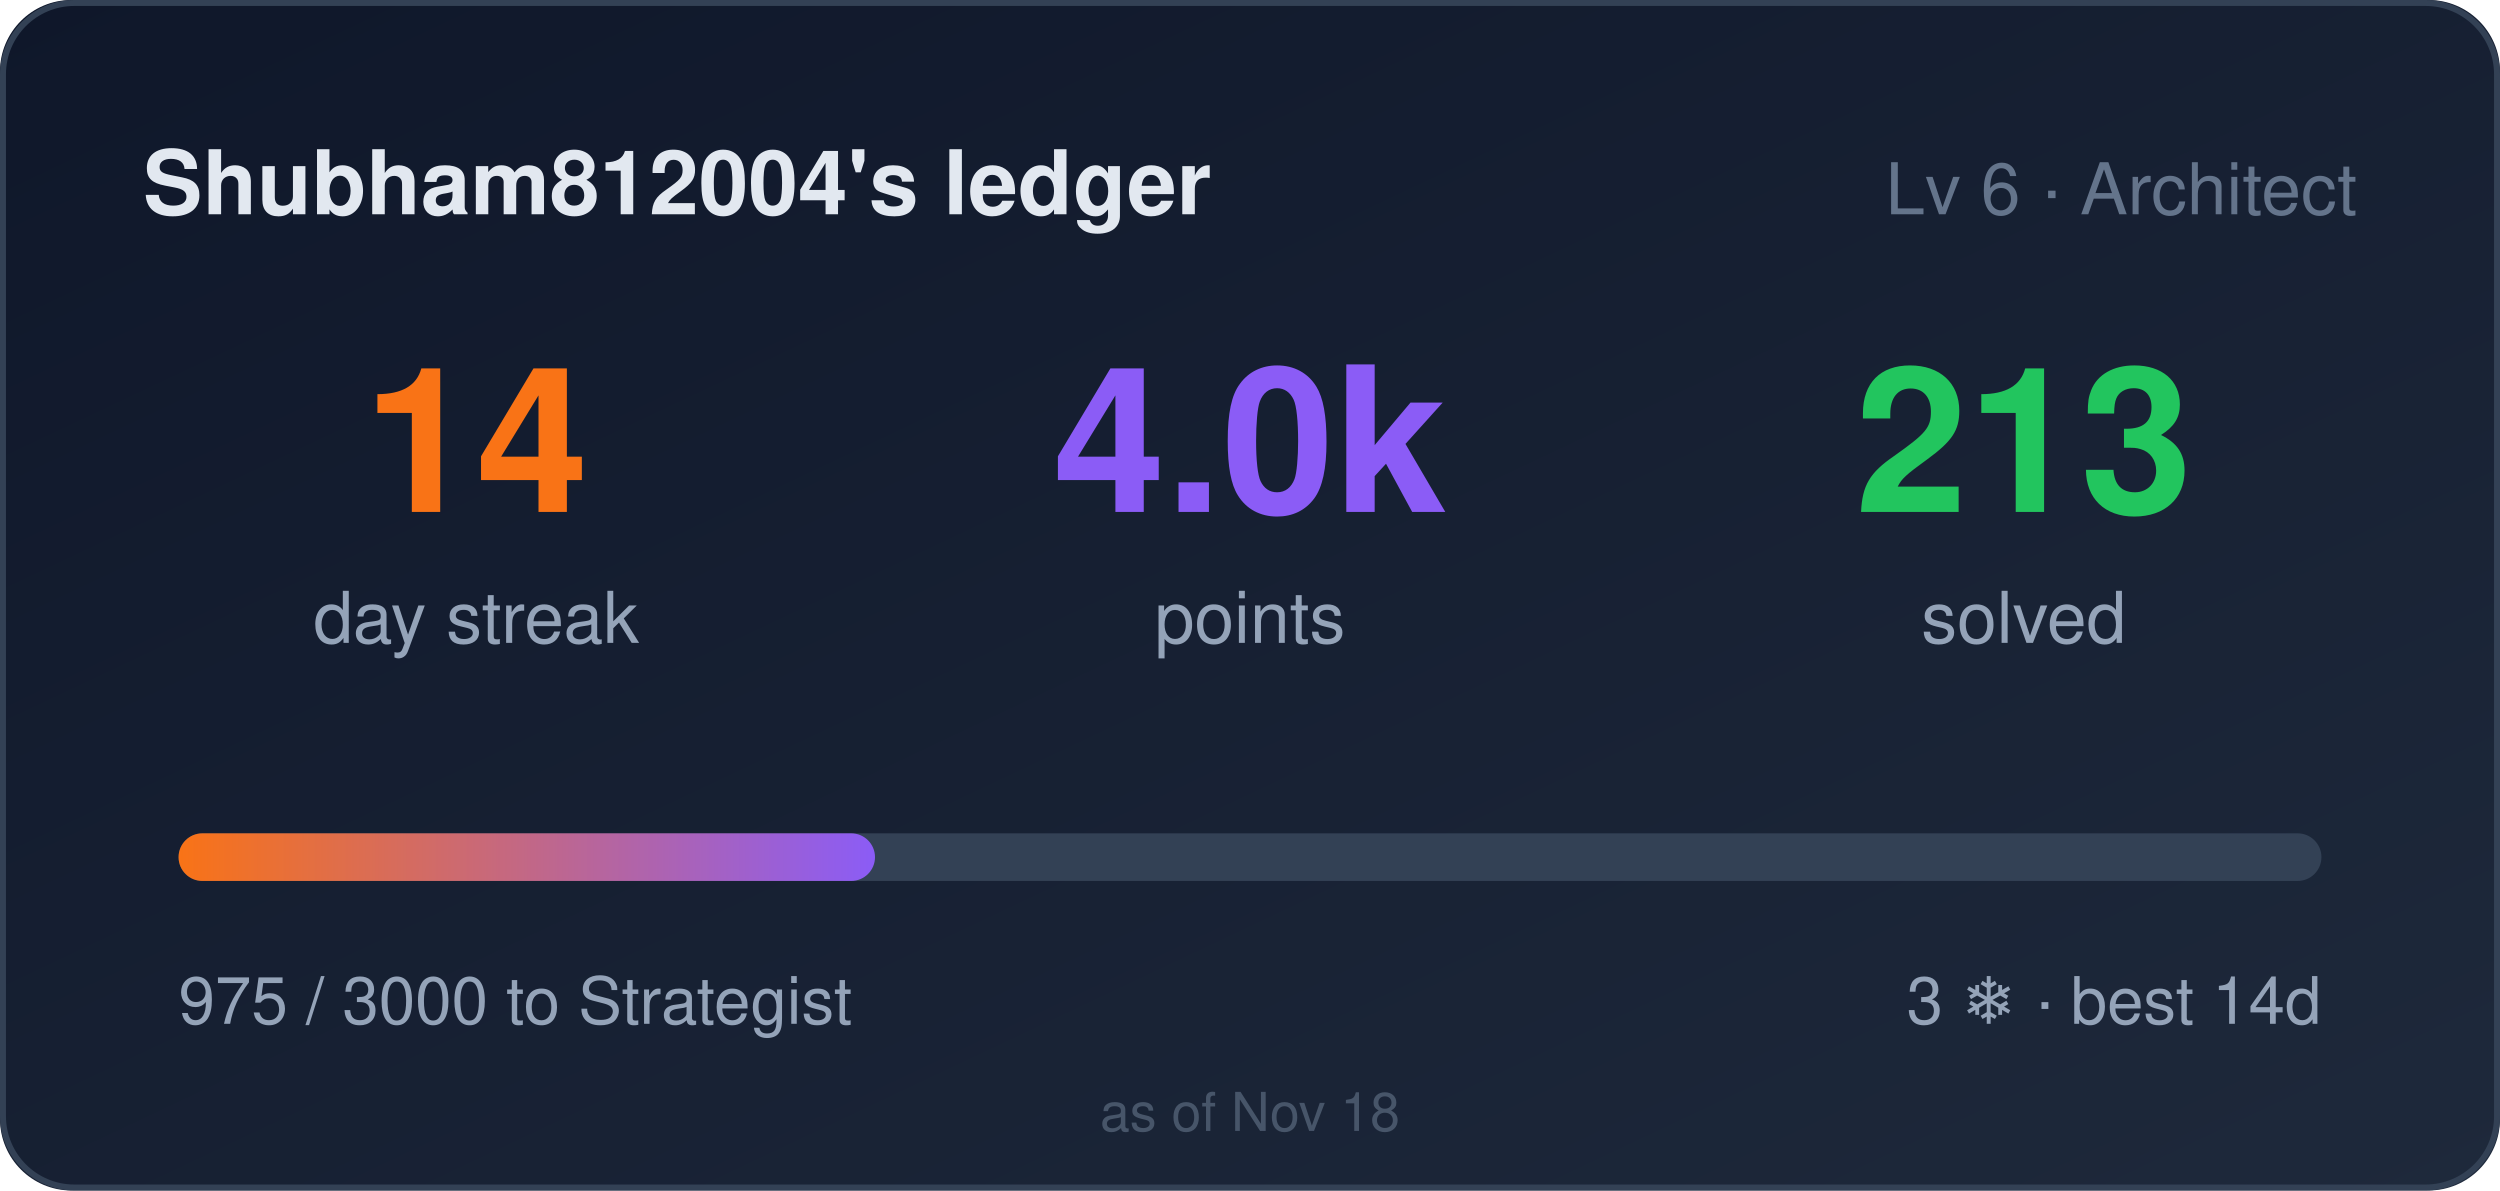
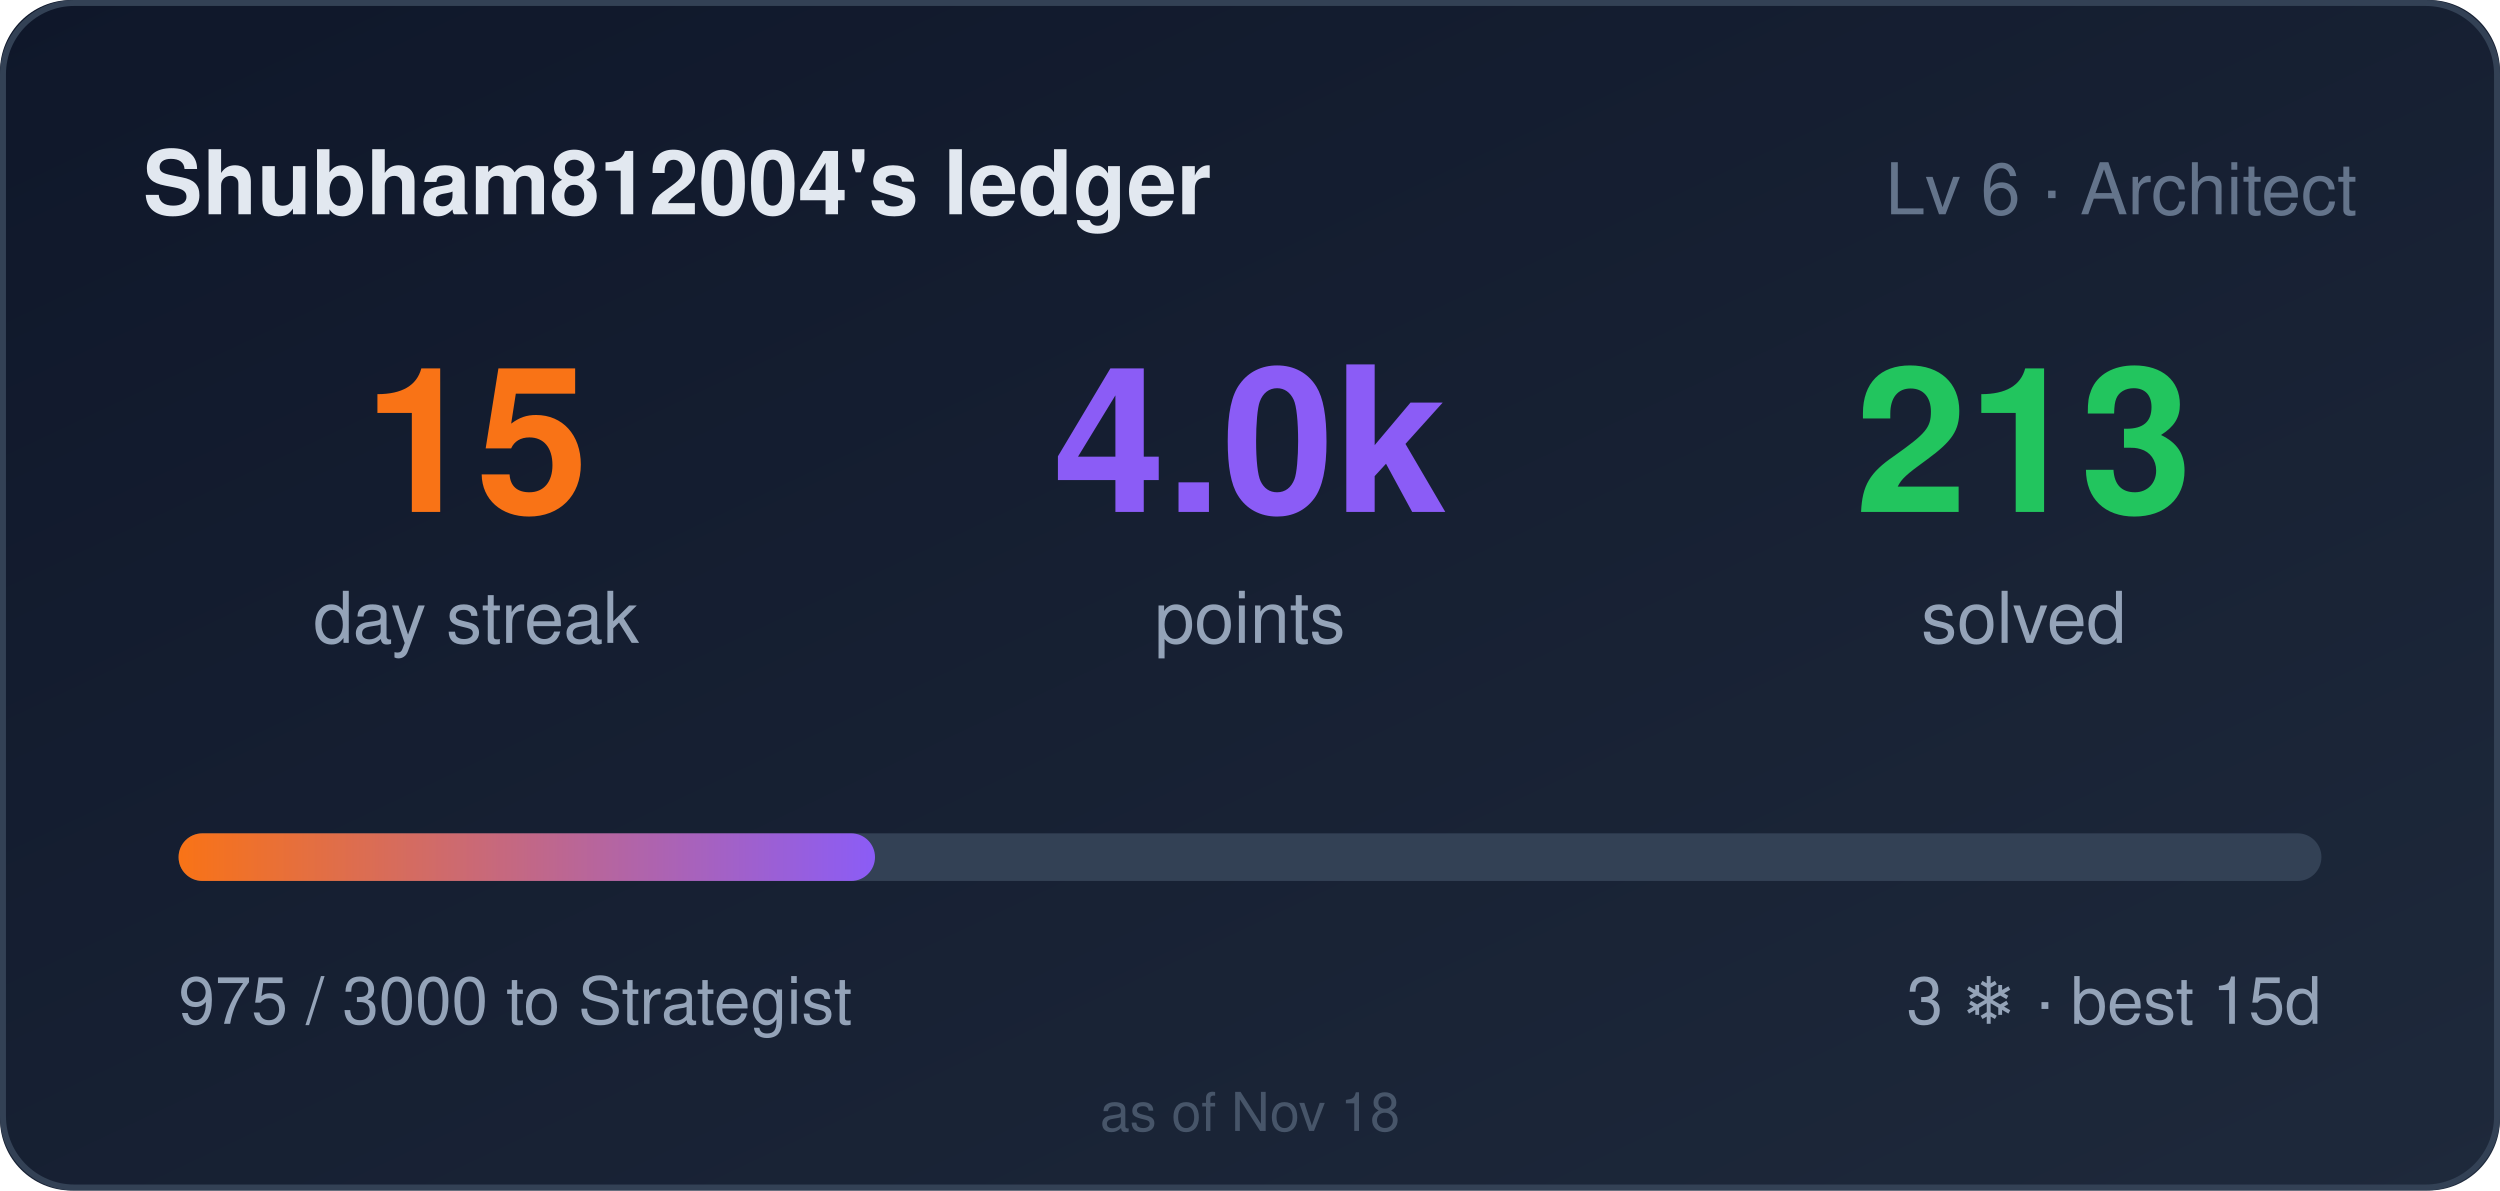
- <svg xmlns="http://www.w3.org/2000/svg" width="420" height="200" role="img" aria-label="Shubham812004's ledger: 14 day streak, 3975 points">
+ <svg xmlns="http://www.w3.org/2000/svg" width="420" height="200" role="img" aria-label="Shubham812004's ledger: 15 day streak, 3975 points">
  <style>
    .bar,.n{transform-box:fill-box}
    .bar{transform-origin:left center}
    @media (prefers-reduced-motion: no-preference){
      .bar{animation:cl-grow .9s cubic-bezier(.22,1,.36,1) both}
      .n{animation:cl-rise .5s ease-out both}
      .n2{animation-delay:.08s}
      .n3{animation-delay:.16s}
    }
    @keyframes cl-grow{from{transform:scaleX(0)}to{transform:scaleX(1)}}
    @keyframes cl-rise{from{opacity:0;transform:translateY(6px)}to{opacity:1;transform:none}}
  </style>
  <defs>
    <linearGradient id="bg" x1="0" y1="0" x2="1" y2="1">
      <stop offset="0" stop-color="#0f172a" />
      <stop offset="1" stop-color="#1e293b" />
    </linearGradient>
    <linearGradient id="bar" x1="0" y1="0" x2="1" y2="0">
      <stop offset="0" stop-color="#f97316" />
      <stop offset="1" stop-color="#8b5cf6" />
    </linearGradient>
  </defs>
  <rect width="420" height="200" rx="12" fill="url(#bg)" />
  <rect x="0.5" y="0.5" width="419" height="199" rx="12" fill="none" stroke="#334155" />
  <text x="24" y="36" fill="#e2e8f0" font-size="15" font-weight="600" font-family="Segoe UI,Helvetica,Arial,sans-serif">Shubham812004's ledger</text>
  <text x="396" y="36" fill="#64748b" font-size="12" text-anchor="end" font-family="Segoe UI,Helvetica,Arial,sans-serif">Lv 6 · Architect</text>
  <g font-family="Segoe UI,Helvetica,Arial,sans-serif">
-     <text class="n n1" x="80" y="86" fill="#f97316" font-size="34" font-weight="700" text-anchor="middle">14</text>
+     <text class="n n1" x="80" y="86" fill="#f97316" font-size="34" font-weight="700" text-anchor="middle">15</text>
    <text x="80" y="108" fill="#94a3b8" font-size="12" text-anchor="middle">day streak</text>
    <text class="n n2" x="210" y="86" fill="#8b5cf6" font-size="34" font-weight="700" text-anchor="middle">4.0k</text>
    <text x="210" y="108" fill="#94a3b8" font-size="12" text-anchor="middle">points</text>
    <text class="n n3" x="340" y="86" fill="#22c55e" font-size="34" font-weight="700" text-anchor="middle">213</text>
    <text x="340" y="108" fill="#94a3b8" font-size="12" text-anchor="middle">solved</text>
  </g>
  <rect x="30" y="140" width="360" height="8" rx="4" fill="#334155" />
  <rect class="bar" x="30" y="140" width="117" height="8" rx="4" fill="url(#bar)" />
  <text x="30" y="172" fill="#94a3b8" font-size="11" font-family="Segoe UI,Helvetica,Arial,sans-serif">975 / 3000 to Strategist</text>
-   <text x="390" y="172" fill="#94a3b8" font-size="11" text-anchor="end" font-family="Segoe UI,Helvetica,Arial,sans-serif">3 ❄ · best 14d</text>
+   <text x="390" y="172" fill="#94a3b8" font-size="11" text-anchor="end" font-family="Segoe UI,Helvetica,Arial,sans-serif">3 ❄ · best 15d</text>
  <text x="210" y="190" fill="#475569" font-size="9" text-anchor="middle" font-family="Segoe UI,Helvetica,Arial,sans-serif">as of Nov 18</text>
</svg>
